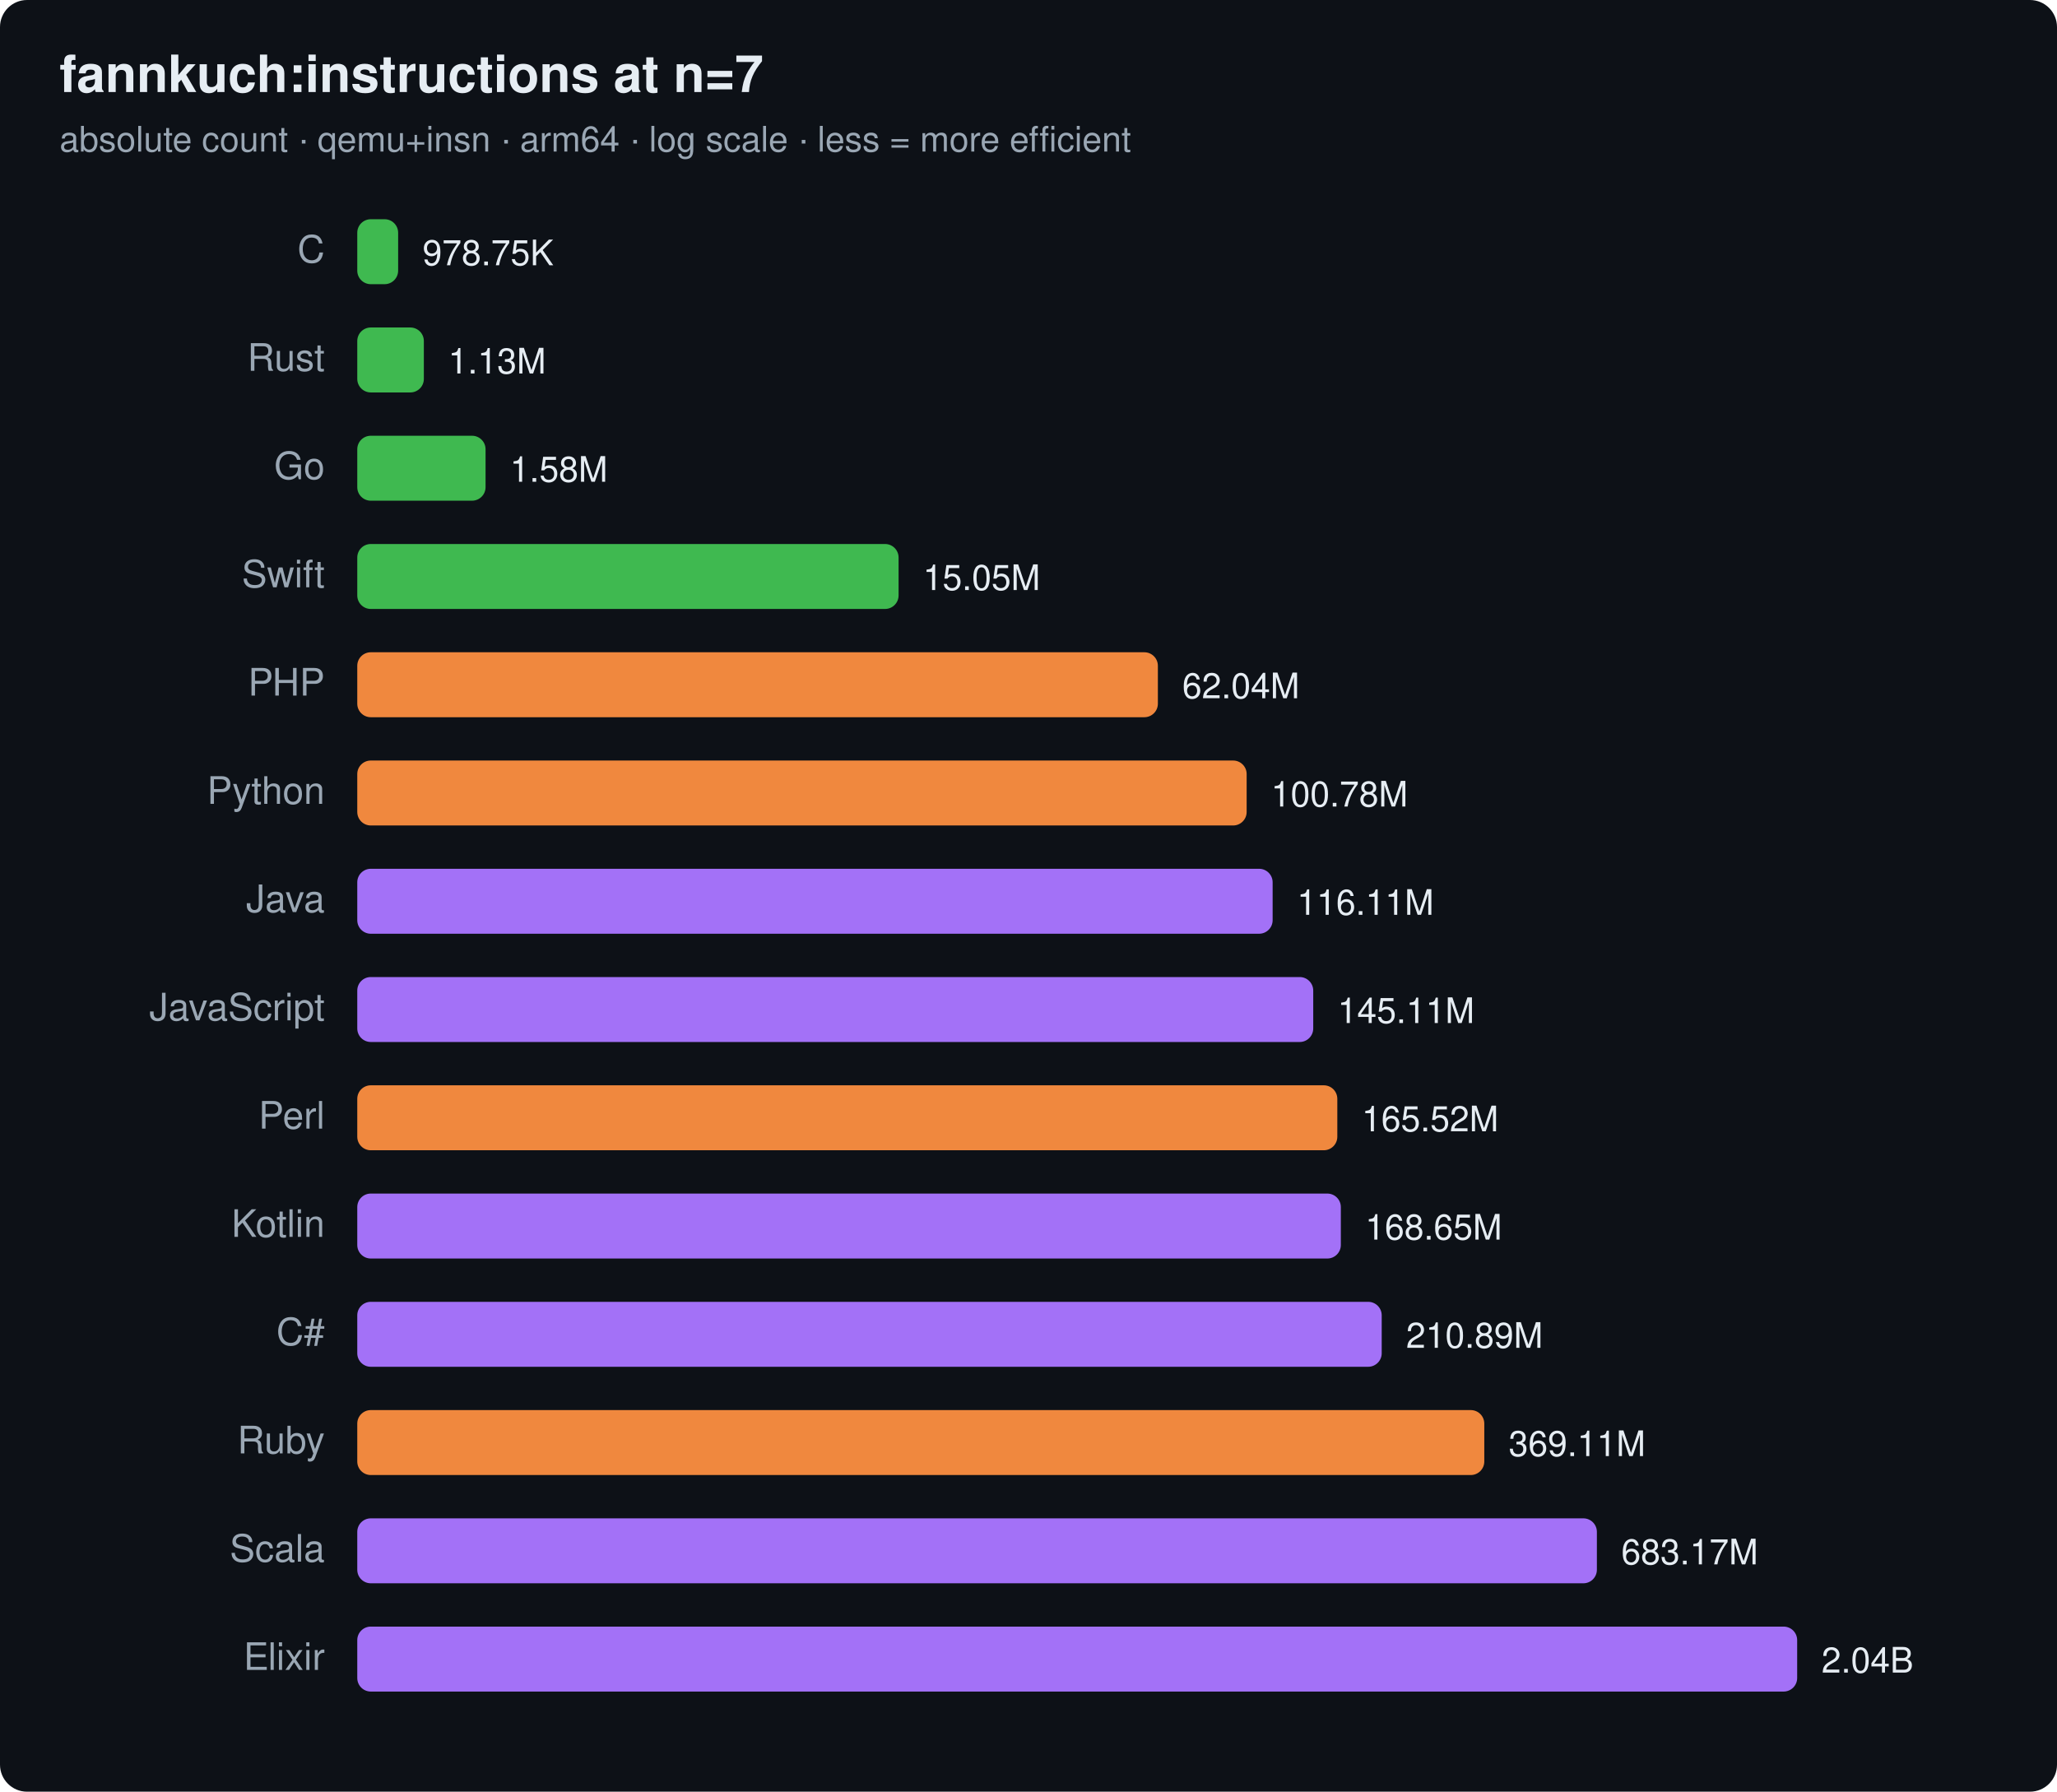
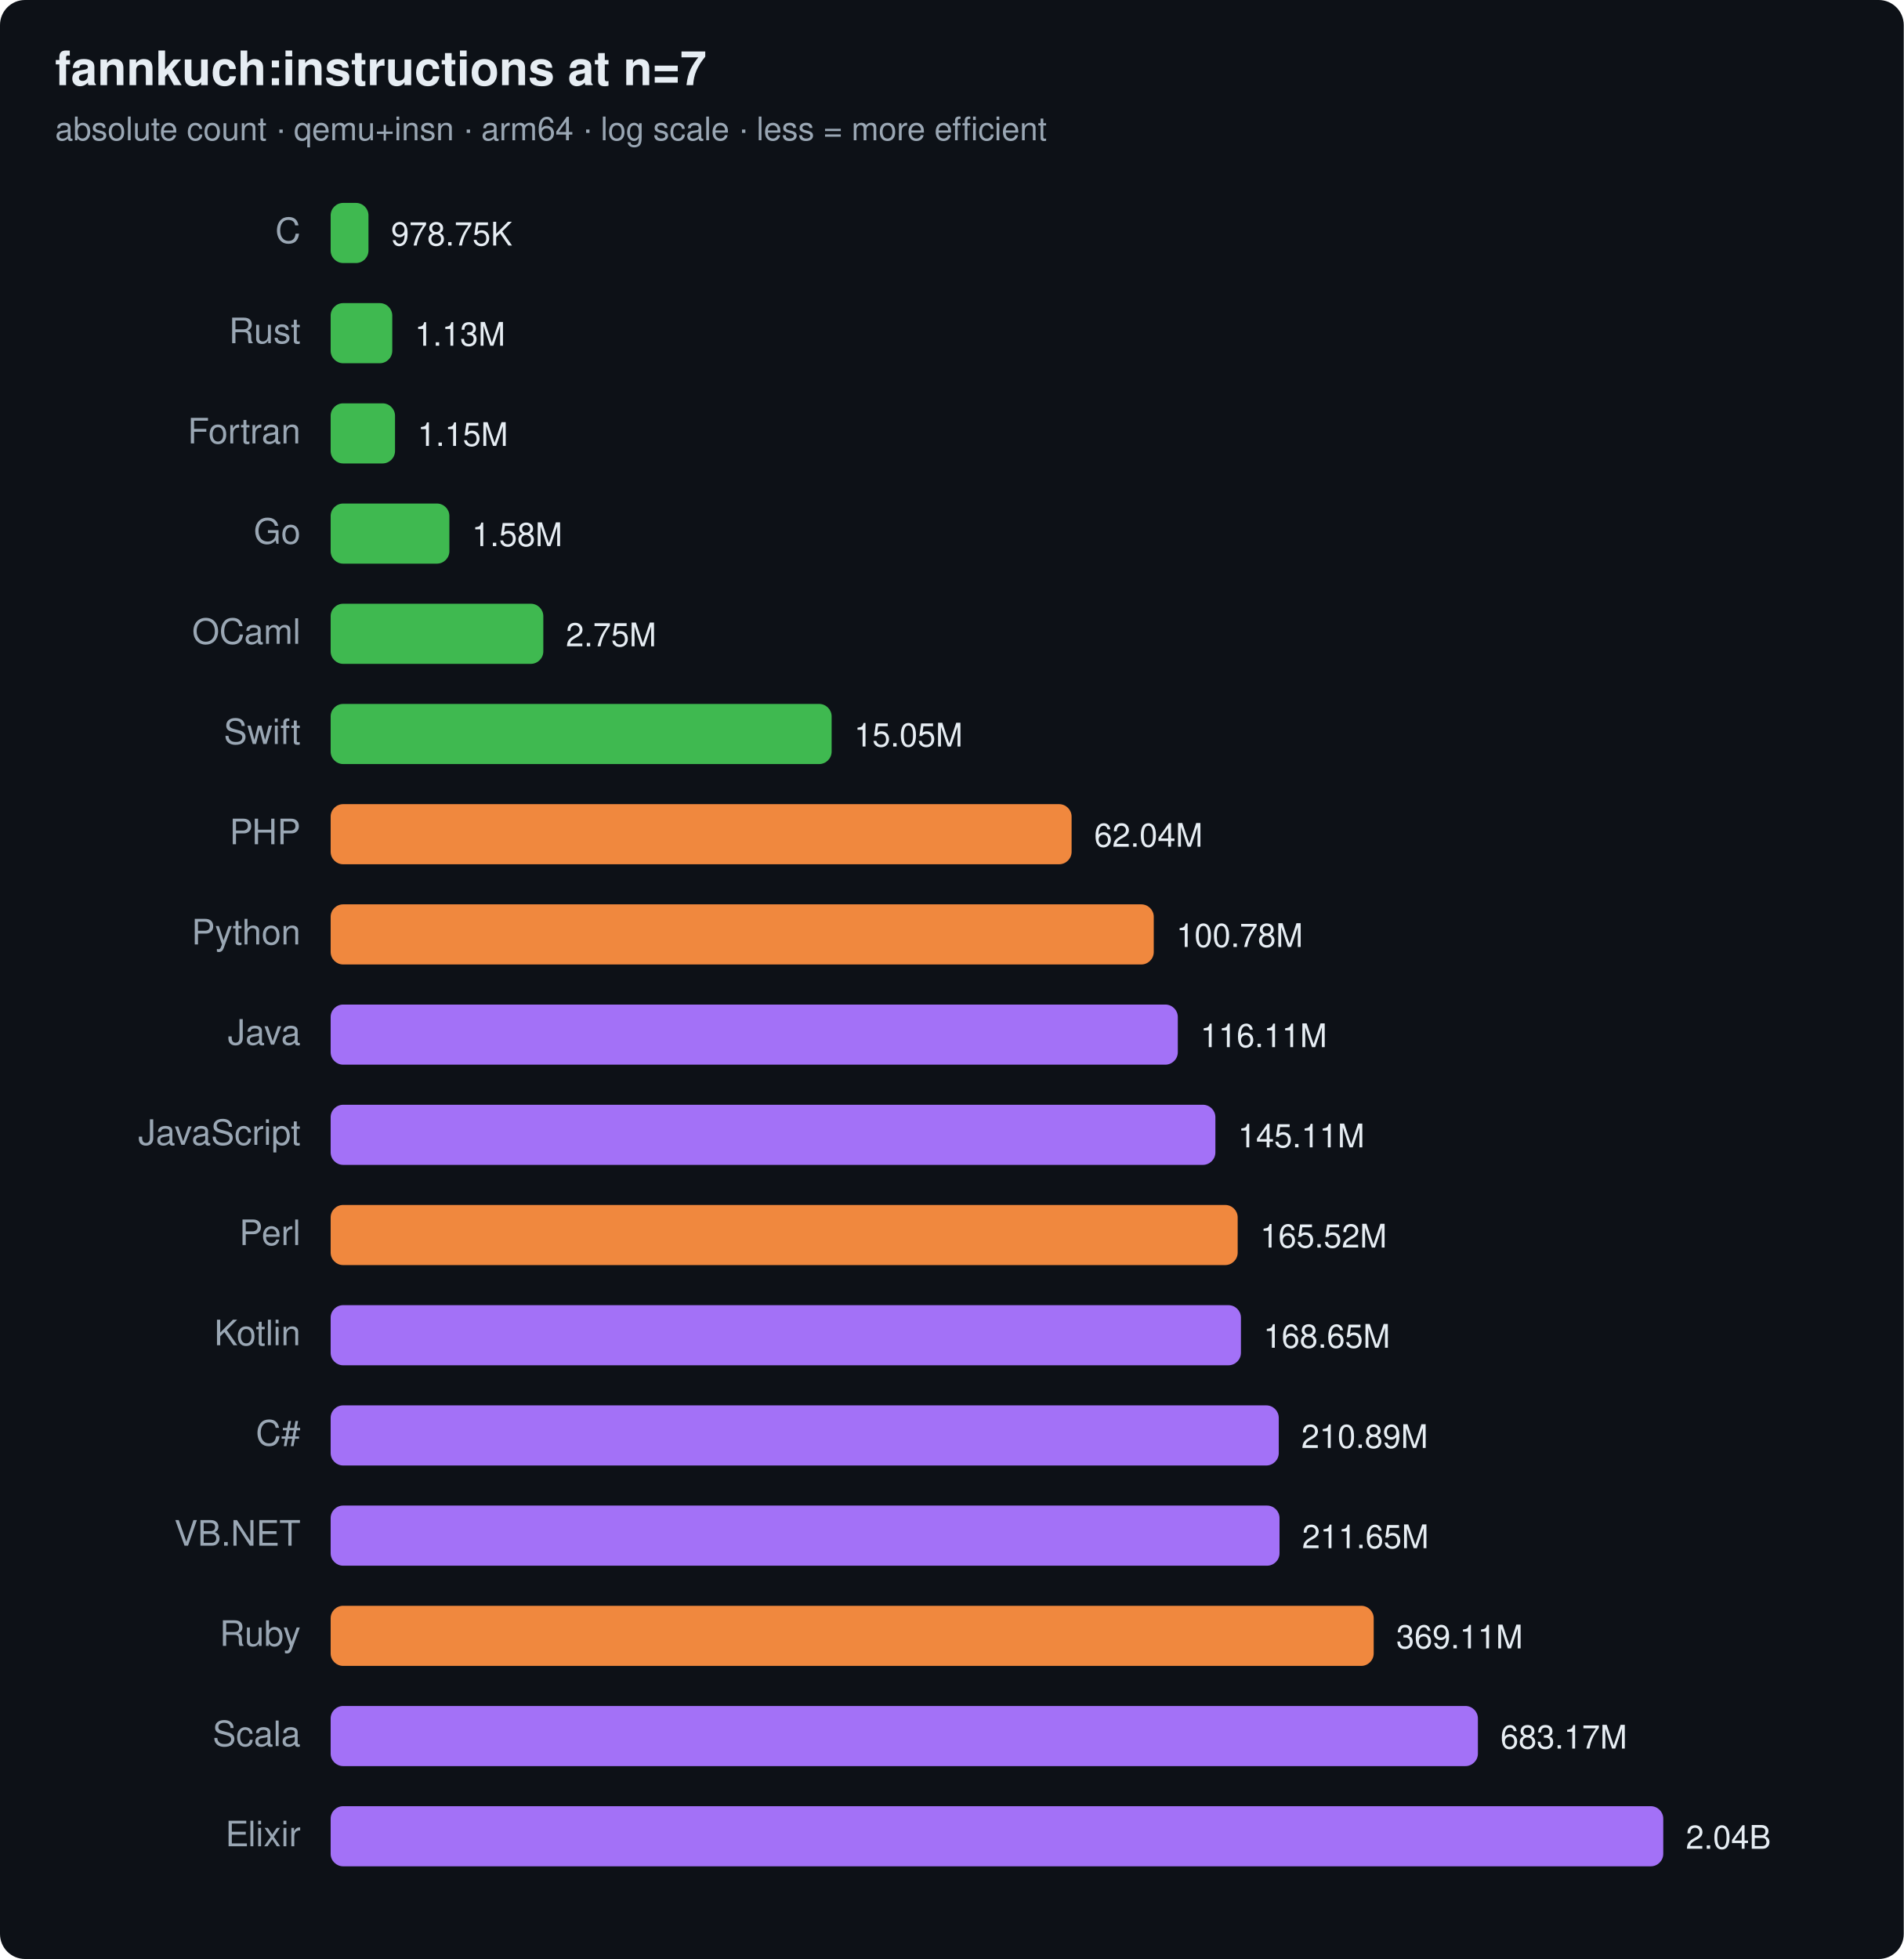
- <svg xmlns="http://www.w3.org/2000/svg" width="760" height="662" viewBox="0 0 760 662" font-family="ui-sans-serif,system-ui,Segoe UI,Helvetica,Arial">
-   <rect width="760" height="662" rx="10" fill="#0d1117" />
+ <svg xmlns="http://www.w3.org/2000/svg" width="760" height="782" viewBox="0 0 760 782" font-family="ui-sans-serif,system-ui,Segoe UI,Helvetica,Arial">
+   <rect width="760" height="782" rx="10" fill="#0d1117" />
  <text x="22" y="34" font-size="19" font-weight="700" fill="#e6edf3">fannkuch:instructions at n=7</text>
  <text x="22" y="56" font-size="13" fill="#9aa7b4">absolute count · qemu+insn · arm64 · log scale · less = more efficient</text>
  <text x="120" y="97" text-anchor="end" font-size="14" fill="#9aa7b4">C</text>
  <rect x="132" y="81" width="15.1" height="24" rx="5" fill="#3fb950" />
  <text x="156.1" y="98" font-size="13" fill="#e6edf3">978.75K</text>
  <text x="120" y="137" text-anchor="end" font-size="14" fill="#9aa7b4">Rust</text>
  <rect x="132" y="121" width="24.6" height="24" rx="5" fill="#3fb950" />
  <text x="165.6" y="138" font-size="13" fill="#e6edf3">1.13M</text>
-   <text x="120" y="177" text-anchor="end" font-size="14" fill="#9aa7b4">Go</text>
-   <rect x="132" y="161" width="47.4" height="24" rx="5" fill="#3fb950" />
-   <text x="188.4" y="178" font-size="13" fill="#e6edf3">1.58M</text>
-   <text x="120" y="217" text-anchor="end" font-size="14" fill="#9aa7b4">Swift</text>
-   <rect x="132" y="201" width="200.0" height="24" rx="5" fill="#3fb950" />
-   <text x="341.0" y="218" font-size="13" fill="#e6edf3">15.05M</text>
-   <text x="120" y="257" text-anchor="end" font-size="14" fill="#9aa7b4">PHP</text>
-   <rect x="132" y="241" width="295.8" height="24" rx="5" fill="#f0883e" />
-   <text x="436.8" y="258" font-size="13" fill="#e6edf3">62.04M</text>
-   <text x="120" y="297" text-anchor="end" font-size="14" fill="#9aa7b4">Python</text>
-   <rect x="132" y="281" width="328.6" height="24" rx="5" fill="#f0883e" />
-   <text x="469.6" y="298" font-size="13" fill="#e6edf3">100.78M</text>
-   <text x="120" y="337" text-anchor="end" font-size="14" fill="#9aa7b4">Java</text>
-   <rect x="132" y="321" width="338.2" height="24" rx="5" fill="#a371f7" />
-   <text x="479.2" y="338" font-size="13" fill="#e6edf3">116.11M</text>
-   <text x="120" y="377" text-anchor="end" font-size="14" fill="#9aa7b4">JavaScript</text>
-   <rect x="132" y="361" width="353.2" height="24" rx="5" fill="#a371f7" />
-   <text x="494.2" y="378" font-size="13" fill="#e6edf3">145.11M</text>
-   <text x="120" y="417" text-anchor="end" font-size="14" fill="#9aa7b4">Perl</text>
-   <rect x="132" y="401" width="362.1" height="24" rx="5" fill="#f0883e" />
-   <text x="503.1" y="418" font-size="13" fill="#e6edf3">165.52M</text>
-   <text x="120" y="457" text-anchor="end" font-size="14" fill="#9aa7b4">Kotlin</text>
-   <rect x="132" y="441" width="363.4" height="24" rx="5" fill="#a371f7" />
-   <text x="504.4" y="458" font-size="13" fill="#e6edf3">168.65M</text>
-   <text x="120" y="497" text-anchor="end" font-size="14" fill="#9aa7b4">C#</text>
-   <rect x="132" y="481" width="378.5" height="24" rx="5" fill="#a371f7" />
-   <text x="519.5" y="498" font-size="13" fill="#e6edf3">210.89M</text>
-   <text x="120" y="537" text-anchor="end" font-size="14" fill="#9aa7b4">Ruby</text>
-   <rect x="132" y="521" width="416.4" height="24" rx="5" fill="#f0883e" />
-   <text x="557.4" y="538" font-size="13" fill="#e6edf3">369.11M</text>
-   <text x="120" y="577" text-anchor="end" font-size="14" fill="#9aa7b4">Scala</text>
-   <rect x="132" y="561" width="458.0" height="24" rx="5" fill="#a371f7" />
-   <text x="599.0" y="578" font-size="13" fill="#e6edf3">683.17M</text>
-   <text x="120" y="617" text-anchor="end" font-size="14" fill="#9aa7b4">Elixir</text>
-   <rect x="132" y="601" width="532.0" height="24" rx="5" fill="#a371f7" />
-   <text x="673.0" y="618" font-size="13" fill="#e6edf3">2.04B</text>
+   <text x="120" y="177" text-anchor="end" font-size="14" fill="#9aa7b4">Fortran</text>
+   <rect x="132" y="161" width="25.7" height="24" rx="5" fill="#3fb950" />
+   <text x="166.7" y="178" font-size="13" fill="#e6edf3">1.15M</text>
+   <text x="120" y="217" text-anchor="end" font-size="14" fill="#9aa7b4">Go</text>
+   <rect x="132" y="201" width="47.4" height="24" rx="5" fill="#3fb950" />
+   <text x="188.4" y="218" font-size="13" fill="#e6edf3">1.58M</text>
+   <text x="120" y="257" text-anchor="end" font-size="14" fill="#9aa7b4">OCaml</text>
+   <rect x="132" y="241" width="84.9" height="24" rx="5" fill="#3fb950" />
+   <text x="225.9" y="258" font-size="13" fill="#e6edf3">2.75M</text>
+   <text x="120" y="297" text-anchor="end" font-size="14" fill="#9aa7b4">Swift</text>
+   <rect x="132" y="281" width="200.0" height="24" rx="5" fill="#3fb950" />
+   <text x="341.0" y="298" font-size="13" fill="#e6edf3">15.05M</text>
+   <text x="120" y="337" text-anchor="end" font-size="14" fill="#9aa7b4">PHP</text>
+   <rect x="132" y="321" width="295.8" height="24" rx="5" fill="#f0883e" />
+   <text x="436.8" y="338" font-size="13" fill="#e6edf3">62.04M</text>
+   <text x="120" y="377" text-anchor="end" font-size="14" fill="#9aa7b4">Python</text>
+   <rect x="132" y="361" width="328.6" height="24" rx="5" fill="#f0883e" />
+   <text x="469.6" y="378" font-size="13" fill="#e6edf3">100.78M</text>
+   <text x="120" y="417" text-anchor="end" font-size="14" fill="#9aa7b4">Java</text>
+   <rect x="132" y="401" width="338.2" height="24" rx="5" fill="#a371f7" />
+   <text x="479.2" y="418" font-size="13" fill="#e6edf3">116.11M</text>
+   <text x="120" y="457" text-anchor="end" font-size="14" fill="#9aa7b4">JavaScript</text>
+   <rect x="132" y="441" width="353.2" height="24" rx="5" fill="#a371f7" />
+   <text x="494.2" y="458" font-size="13" fill="#e6edf3">145.11M</text>
+   <text x="120" y="497" text-anchor="end" font-size="14" fill="#9aa7b4">Perl</text>
+   <rect x="132" y="481" width="362.1" height="24" rx="5" fill="#f0883e" />
+   <text x="503.1" y="498" font-size="13" fill="#e6edf3">165.52M</text>
+   <text x="120" y="537" text-anchor="end" font-size="14" fill="#9aa7b4">Kotlin</text>
+   <rect x="132" y="521" width="363.4" height="24" rx="5" fill="#a371f7" />
+   <text x="504.4" y="538" font-size="13" fill="#e6edf3">168.65M</text>
+   <text x="120" y="577" text-anchor="end" font-size="14" fill="#9aa7b4">C#</text>
+   <rect x="132" y="561" width="378.5" height="24" rx="5" fill="#a371f7" />
+   <text x="519.5" y="578" font-size="13" fill="#e6edf3">210.89M</text>
+   <text x="120" y="617" text-anchor="end" font-size="14" fill="#9aa7b4">VB.NET</text>
+   <rect x="132" y="601" width="378.8" height="24" rx="5" fill="#a371f7" />
+   <text x="519.8" y="618" font-size="13" fill="#e6edf3">211.65M</text>
+   <text x="120" y="657" text-anchor="end" font-size="14" fill="#9aa7b4">Ruby</text>
+   <rect x="132" y="641" width="416.4" height="24" rx="5" fill="#f0883e" />
+   <text x="557.4" y="658" font-size="13" fill="#e6edf3">369.11M</text>
+   <text x="120" y="697" text-anchor="end" font-size="14" fill="#9aa7b4">Scala</text>
+   <rect x="132" y="681" width="458.0" height="24" rx="5" fill="#a371f7" />
+   <text x="599.0" y="698" font-size="13" fill="#e6edf3">683.17M</text>
+   <text x="120" y="737" text-anchor="end" font-size="14" fill="#9aa7b4">Elixir</text>
+   <rect x="132" y="721" width="532.0" height="24" rx="5" fill="#a371f7" />
+   <text x="673.0" y="738" font-size="13" fill="#e6edf3">2.04B</text>
</svg>
